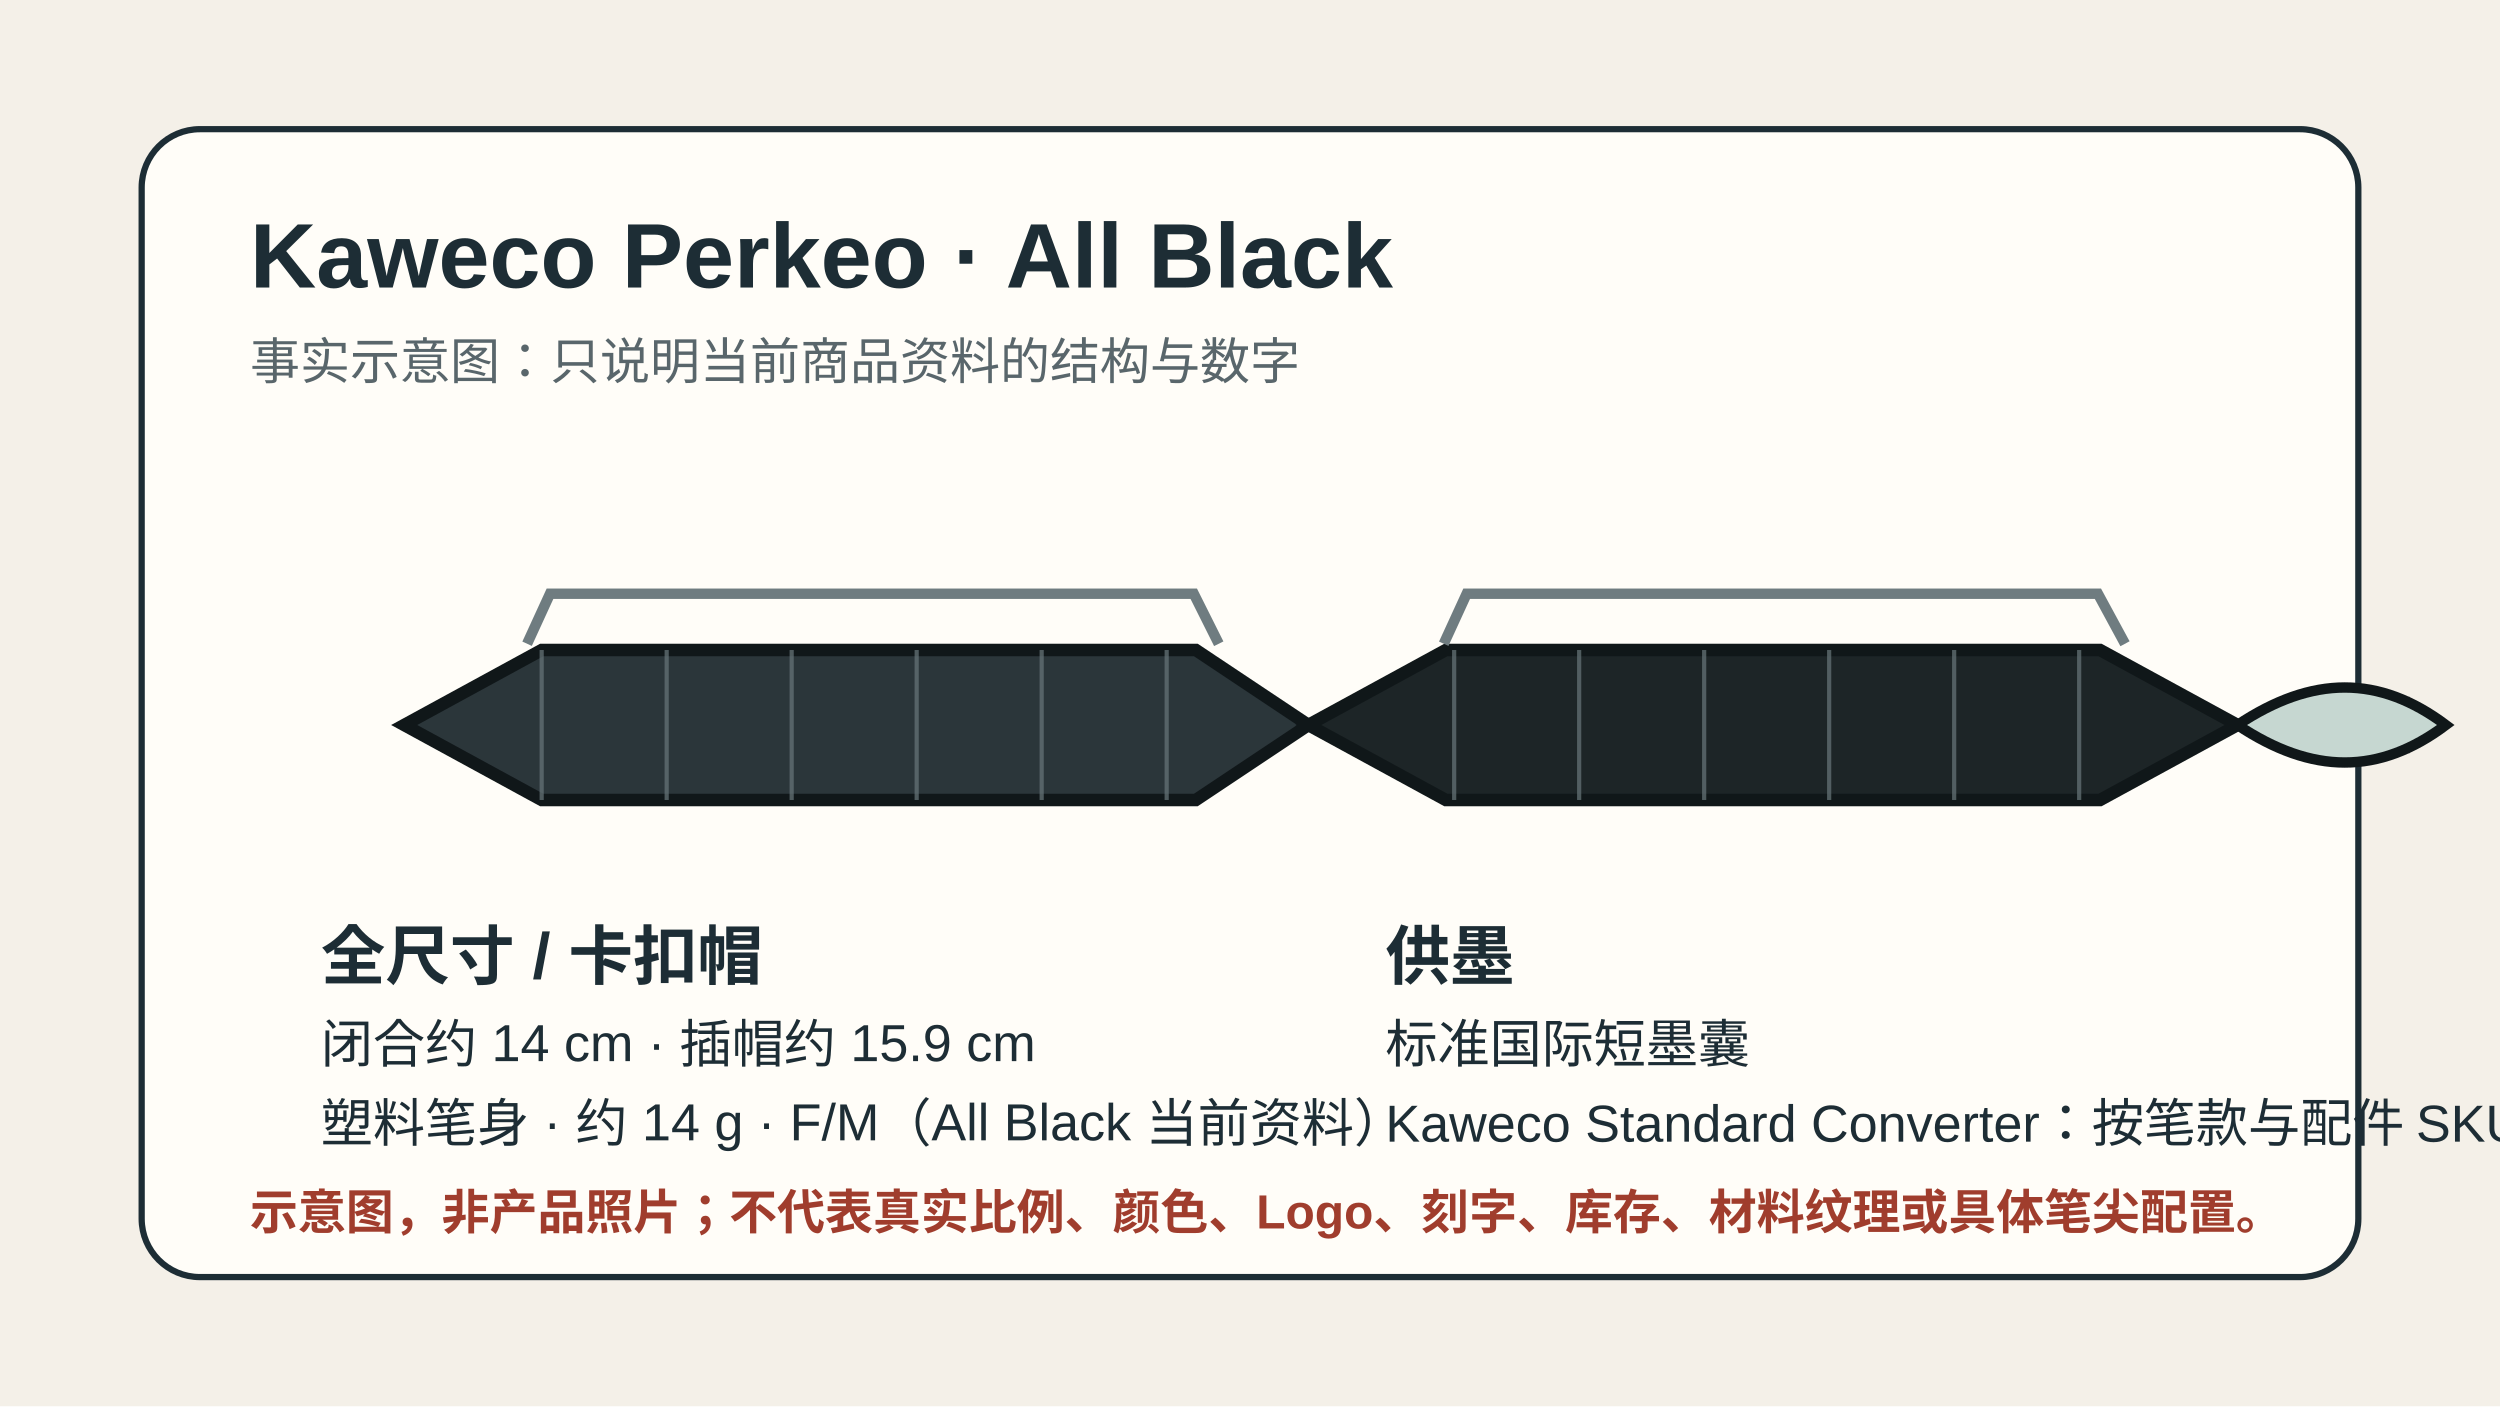
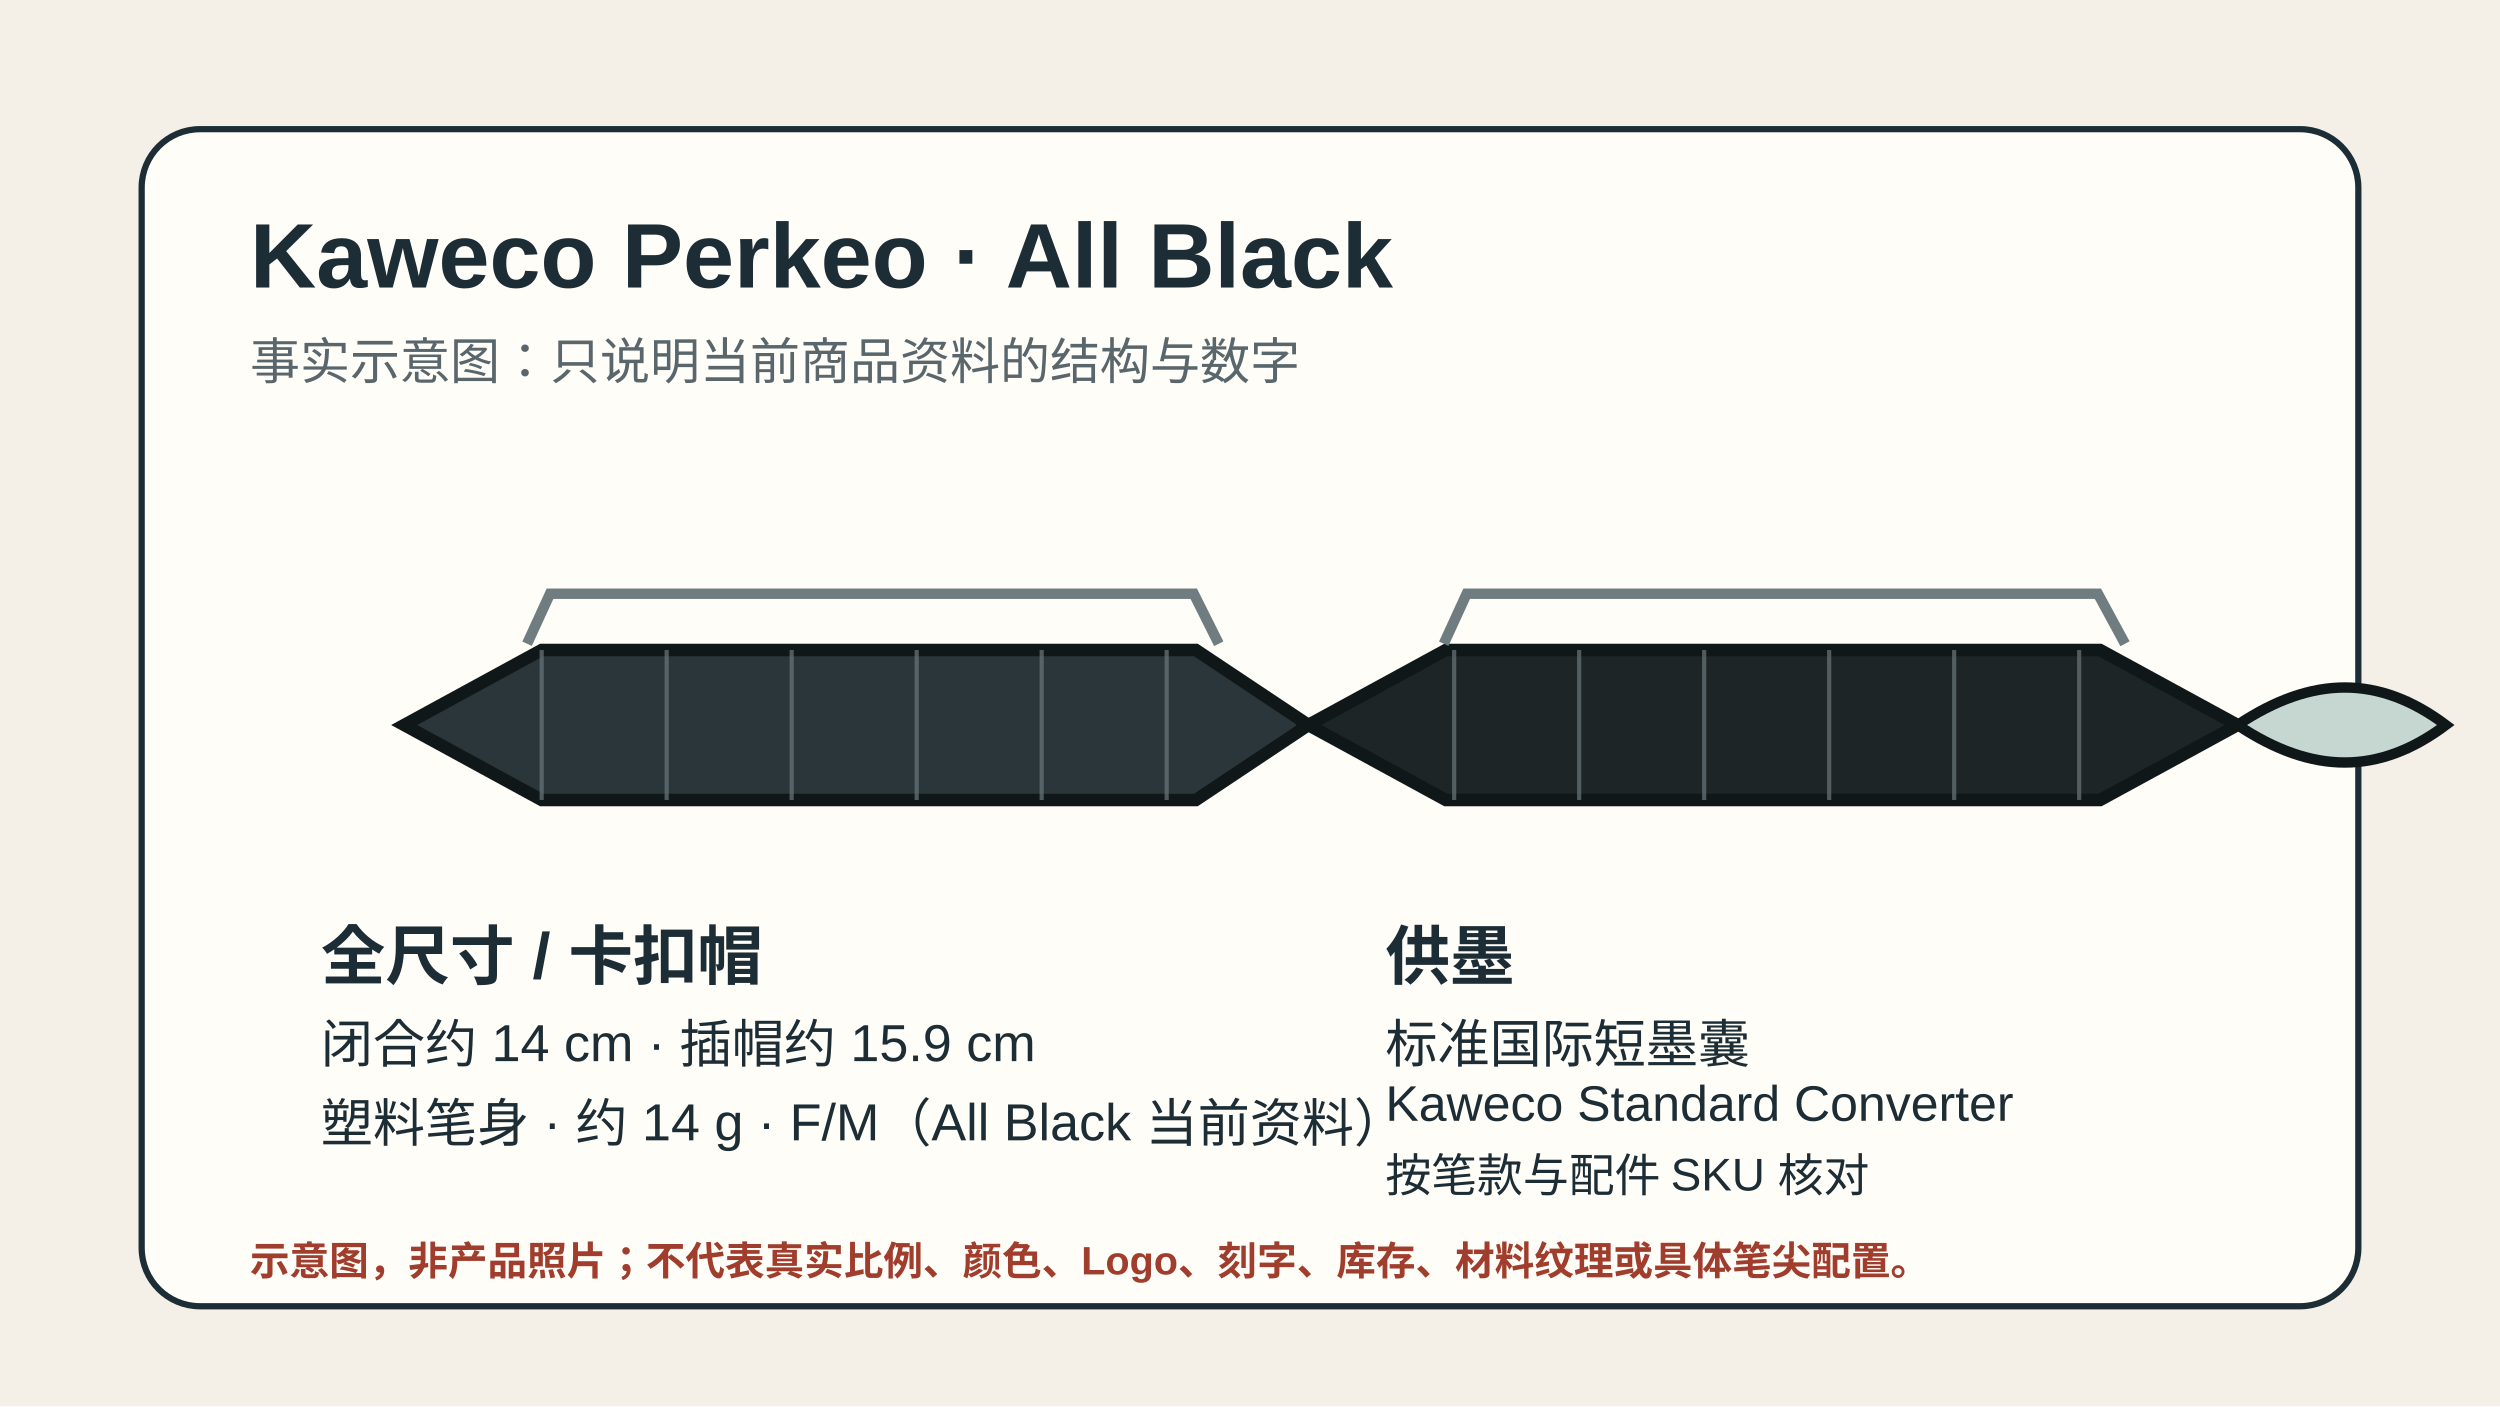
<svg xmlns="http://www.w3.org/2000/svg" width="1200" height="675" viewBox="0 0 1200 675" role="img" aria-labelledby="title desc">
  <rect width="1200" height="675" fill="#f4f0e8" />
-   <rect x="68" y="62" width="1064" height="551" rx="28" fill="#fffdf8" stroke="#1d2d35" stroke-width="3" />
+   <rect x="68" y="62" width="1064" height="565" rx="28" fill="#fffdf8" stroke="#1d2d35" stroke-width="3" />
  <text x="120" y="138" fill="#1d2d35" font-family="Arial, sans-serif" font-size="44" font-weight="700">Kaweco Perkeo · All Black</text>
  <text x="120" y="182" fill="#59666b" font-family="Arial, sans-serif" font-size="24">事实示意图：只说明当前商品资料的结构与数字</text>
  <g transform="translate(150 262)">
    <path d="M44 86 L110 50 L424 50 L478 86 L424 122 L110 122 Z" fill="#2b363a" stroke="#101719" stroke-width="6" />
    <path d="M478 86 L544 50 L858 50 L924 86 L858 122 L544 122 Z" fill="#1d2527" stroke="#101719" stroke-width="6" />
    <path d="M924 86 L978 86 L1004 76 L1004 96 L978 86 Z" fill="#526165" stroke="#101719" stroke-width="5" />
    <path d="M103 47 L114 23 L423 23 L435 47" fill="none" stroke="#6f7c80" stroke-width="5" />
    <path d="M543 47 L554 23 L857 23 L870 47" fill="none" stroke="#6f7c80" stroke-width="5" />
    <path d="M110 50 L110 122 M170 50 L170 122 M230 50 L230 122 M290 50 L290 122 M350 50 L350 122 M410 50 L410 122" stroke="#647276" stroke-width="2" opacity=".75" />
    <path d="M548 50 L548 122 M608 50 L608 122 M668 50 L668 122 M728 50 L728 122 M788 50 L788 122 M848 50 L848 122" stroke="#647276" stroke-width="2" opacity=".75" />
    <path d="M924 86 C960 62 992 62 1024 86 C992 110 960 110 924 86 Z" fill="#c6d7d1" stroke="#101719" stroke-width="5" />
  </g>
  <g fill="#1d2d35" font-family="Arial, sans-serif">
    <text x="154" y="470" font-size="31" font-weight="700">全尺寸 / 卡扣帽</text>
    <text x="154" y="510" font-size="25">闭合约 14 cm · 插帽约 15.9 cm</text>
    <text x="154" y="548" font-size="25">塑料笔身 · 约 14 g · F/M（All Black 当前资料）</text>
    <text x="665" y="470" font-size="31" font-weight="700">供墨</text>
    <text x="665" y="510" font-size="25">标准国际短墨囊</text>
-     <text x="665" y="548" font-size="25">Kaweco Standard Converter：按笔款与配件 SKU 核对</text>
+     <text x="665" y="538" font-size="24">Kaweco Standard Converter</text>
+     <text x="665" y="572" font-size="22">按笔款与配件 SKU 核对</text>
  </g>
-   <text x="120" y="590" fill="#a03d2d" font-family="Arial, sans-serif" font-size="23" font-weight="700">示意图，非产品照片；不代表真实比例、颜色、Logo、刻字、库存、材料纹理或具体笔尖配置。</text>
+   <text x="120" y="612" fill="#a03d2d" font-family="Arial, sans-serif" font-size="19" font-weight="700">示意图，非产品照片；不代表真实比例、颜色、Logo、刻字、库存、材料纹理或具体笔尖配置。</text>
</svg>
